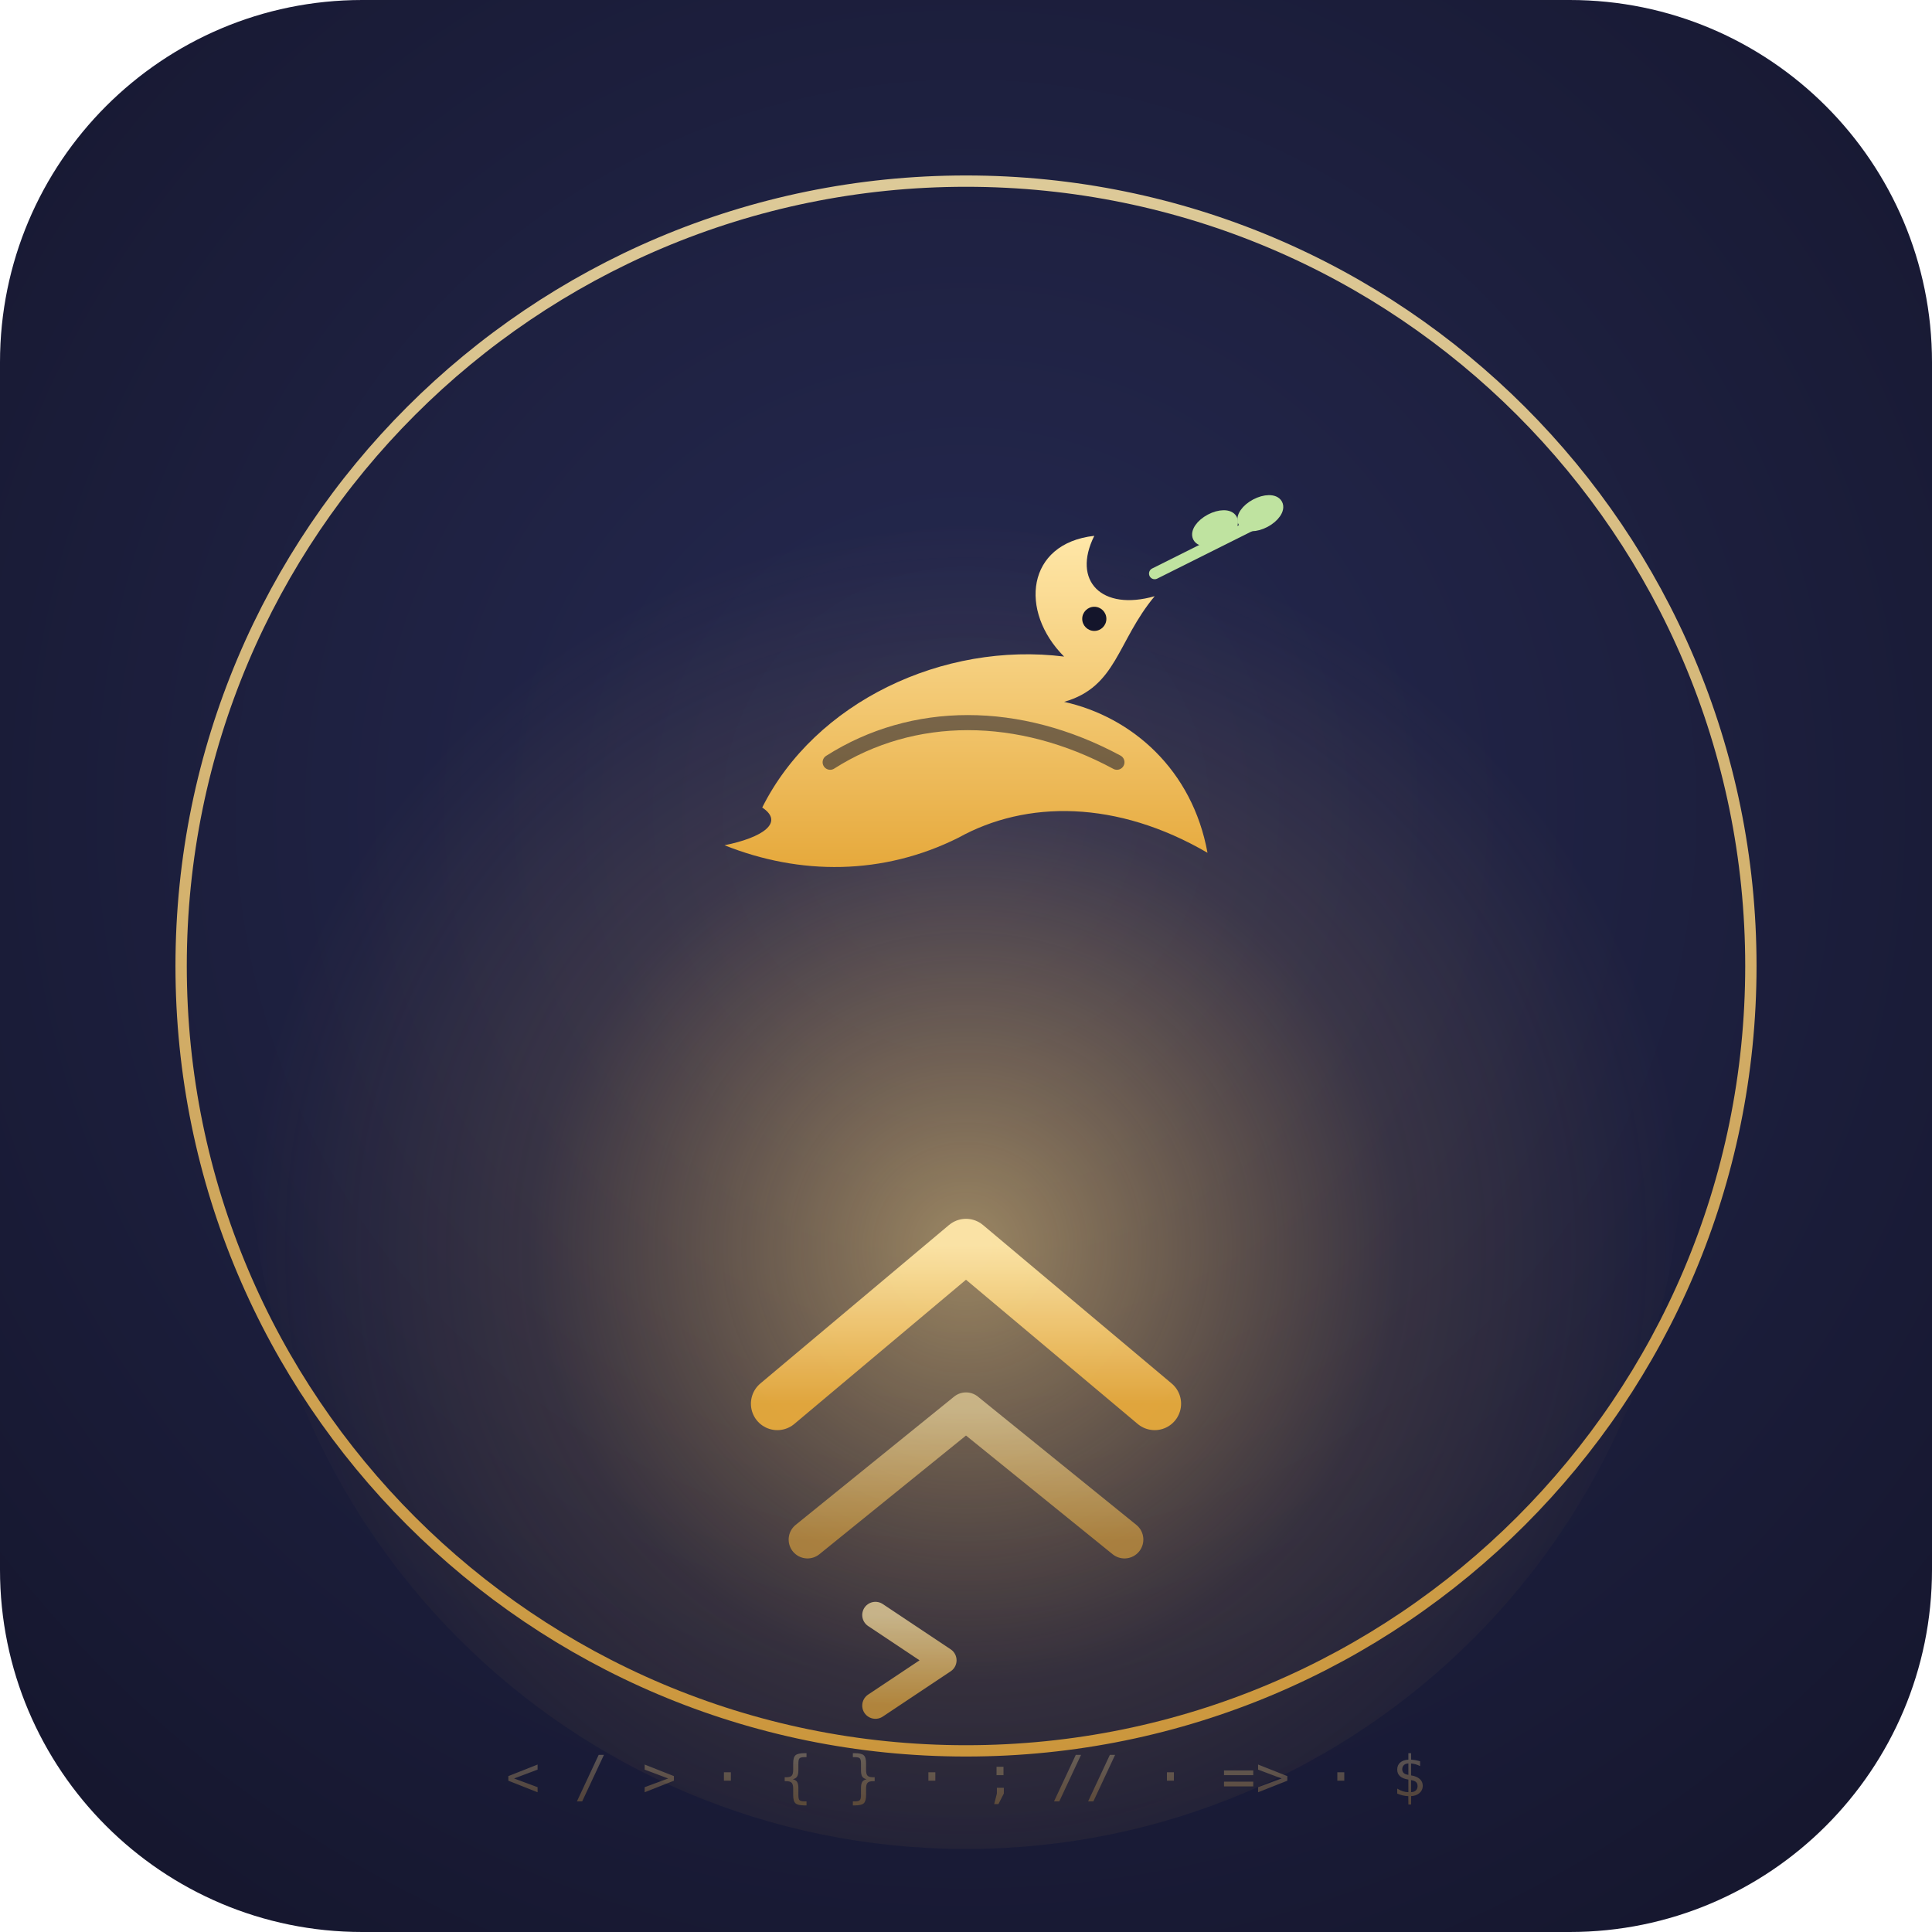
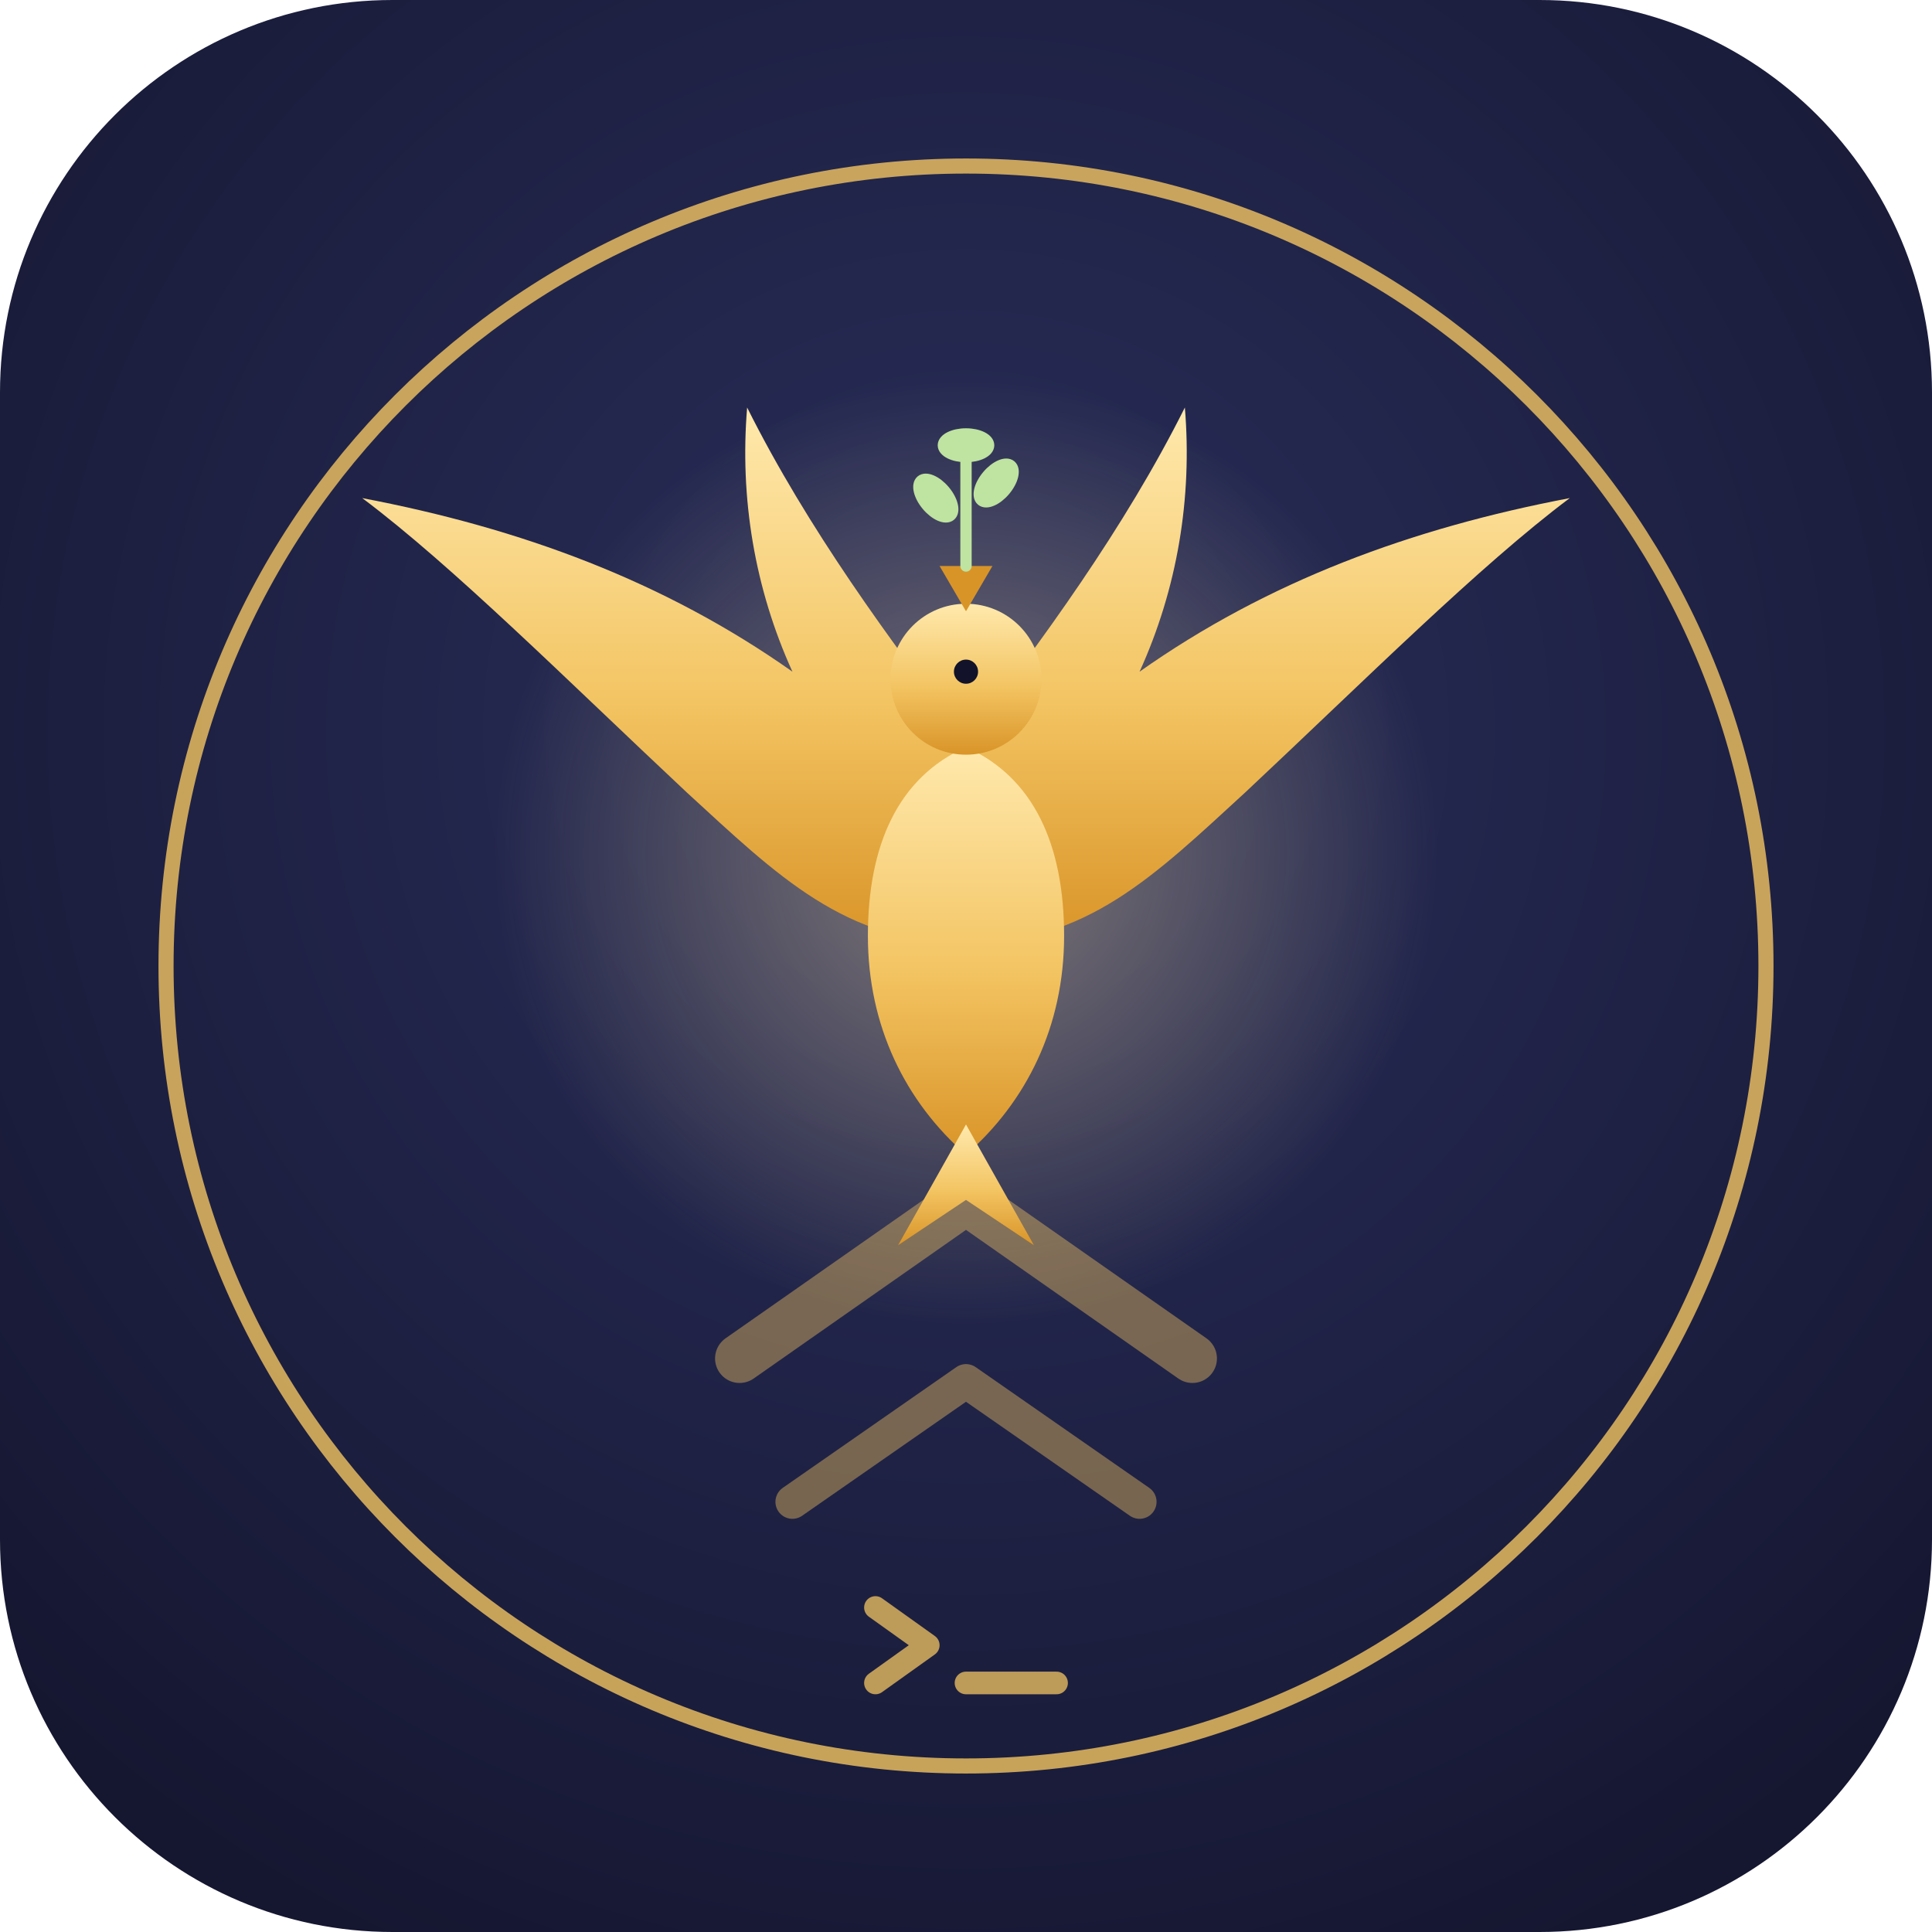
- <svg xmlns="http://www.w3.org/2000/svg" width="512" height="512" viewBox="0 0 512 512" role="img" aria-label="Habemus Deploy emblem: a gold dove with an olive sprig above a rising deploy arrow on a midnight field">
+ <svg xmlns="http://www.w3.org/2000/svg" width="512" height="512" viewBox="0 0 512 512" role="img" aria-label="Habemus Deploy emblem: a gold dove ascending with an olive branch over a rising deploy chevron">
  <defs>
-     <radialGradient id="bg" cx="50%" cy="42%" r="75%">
-       <stop offset="0%" stop-color="#262a52" />
-       <stop offset="100%" stop-color="#14152b" />
+     <radialGradient id="bg" cx="50%" cy="38%" r="80%">
+       <stop offset="0%" stop-color="#2a2f5c" />
+       <stop offset="100%" stop-color="#12132a" />
    </radialGradient>
-     <radialGradient id="glow" cx="50%" cy="58%" r="50%">
-       <stop offset="0%" stop-color="#ffd77a" stop-opacity="0.55" />
-       <stop offset="60%" stop-color="#f0b44a" stop-opacity="0.12" />
-       <stop offset="100%" stop-color="#f0b44a" stop-opacity="0" />
+     <radialGradient id="glow" cx="50%" cy="46%" r="42%">
+       <stop offset="0%" stop-color="#ffe6a6" stop-opacity="0.42" />
+       <stop offset="100%" stop-color="#ffe6a6" stop-opacity="0" />
    </radialGradient>
    <linearGradient id="gold" x1="0" y1="0" x2="0" y2="1">
-       <stop offset="0%" stop-color="#ffe7a8" />
-       <stop offset="100%" stop-color="#e6a93c" />
+       <stop offset="0%" stop-color="#ffe9ad" />
+       <stop offset="55%" stop-color="#f3c462" />
+       <stop offset="100%" stop-color="#d99428" />
    </linearGradient>
  </defs>
-   <rect width="512" height="512" rx="96" fill="url(#bg)" />
-   <circle cx="256" cy="300" r="190" fill="url(#glow)" />
-   <circle cx="256" cy="256" r="208" fill="none" stroke="url(#gold)" stroke-width="3" opacity="0.85" />
-   <g fill="none" stroke="url(#gold)" stroke-linecap="round" stroke-linejoin="round">
-     <polyline points="206,372 256,330 306,372" stroke-width="14" opacity="0.95" />
-     <polyline points="214,408 256,374 298,408" stroke-width="10" opacity="0.6" />
-     <polyline points="232,452 250,440 232,428" stroke-width="7" opacity="0.7" />
-     <line x1="262" y1="452" x2="290" y2="452" stroke-width="7" opacity="0.7" />
+   <rect width="512" height="512" rx="104" fill="url(#bg)" />
+   <circle cx="256" cy="238" r="150" fill="url(#glow)" />
+   <circle cx="256" cy="256" r="212" fill="none" stroke="#f3c462" stroke-width="4" opacity="0.8" />
+   <g fill="none" stroke="#f3c462" stroke-linecap="round" stroke-linejoin="round" opacity="0.42">
+     <polyline points="196,360 256,318 316,360" stroke-width="13" />
+     <polyline points="210,398 256,366 302,398" stroke-width="9" />
  </g>
-   <g transform="translate(256,196)">
-     <path d="M -54 18 C -40 -10 -6 -26 26 -22 C 14 -34 16 -52 34 -54 C 28 -42 36 -34 50 -38 C 40 -26 40 -14 26 -10 C 44 -6 60 8 64 30 C 40 16 16 16 -2 26 C -22 36 -44 36 -64 28 C -54 26 -48 22 -54 18 Z" fill="url(#gold)" />
-     <path d="M -36 6 C -14 -8 14 -8 40 6" fill="none" stroke="#14152b" stroke-width="4" stroke-linecap="round" opacity="0.55" />
-     <circle cx="34" cy="-32" r="3.2" fill="#14152b" />
-     <g stroke="#bfe3a0" stroke-width="3" fill="#bfe3a0" stroke-linecap="round">
-       <line x1="50" y1="-44" x2="78" y2="-58" />
-       <ellipse cx="66" cy="-56" rx="5" ry="2.6" transform="rotate(-28 66 -56)" />
-       <ellipse cx="78" cy="-60" rx="5" ry="2.6" transform="rotate(-28 78 -60)" />
-     </g>
+   <g fill="url(#gold)">
+     <path d="M256 250              C 224 250 206 232 182 210              C 150 180 120 150 96 132              C 138 140 176 154 210 178              C 200 156 196 132 198 108              C 214 140 236 170 256 196 Z" />
+     <path d="M256 250              C 288 250 306 232 330 210              C 362 180 392 150 416 132              C 374 140 336 154 302 178              C 312 156 316 132 314 108              C 298 140 276 170 256 196 Z" />
+     <path d="M256 198              C 238 206 230 224 230 248              C 230 272 240 292 256 306              C 272 292 282 272 282 248              C 282 224 274 206 256 198 Z" />
+     <path d="M256 298 L238 330 L256 318 L274 330 Z" />
+     <circle cx="256" cy="180" r="20" />
  </g>
-   <g fill="url(#gold)" opacity="0.28" font-family="monospace" font-size="15" text-anchor="middle">
-     <text x="256" y="476">&lt; / &gt;  ·  { }  ·  ; //  ·  =&gt;  ·  $</text>
+   <path d="M256 162 L249 150 L263 150 Z" fill="#d99428" />
+   <circle cx="256" cy="178" r="3.2" fill="#12132a" />
+   <g stroke="#bfe3a0" stroke-width="3" fill="#bfe3a0" stroke-linecap="round">
+     <line x1="256" y1="150" x2="256" y2="120" />
+     <ellipse cx="248" cy="132" rx="6" ry="3" transform="rotate(50 248 132)" />
+     <ellipse cx="264" cy="128" rx="6" ry="3" transform="rotate(-50 264 128)" />
+     <ellipse cx="256" cy="118" rx="6" ry="3" />
+   </g>
+   <g fill="none" stroke="#f3c462" stroke-width="6" stroke-linecap="round" stroke-linejoin="round" opacity="0.75">
+     <polyline points="232,446 246,436 232,426" />
+     <line x1="256" y1="446" x2="280" y2="446" />
  </g>
</svg>
